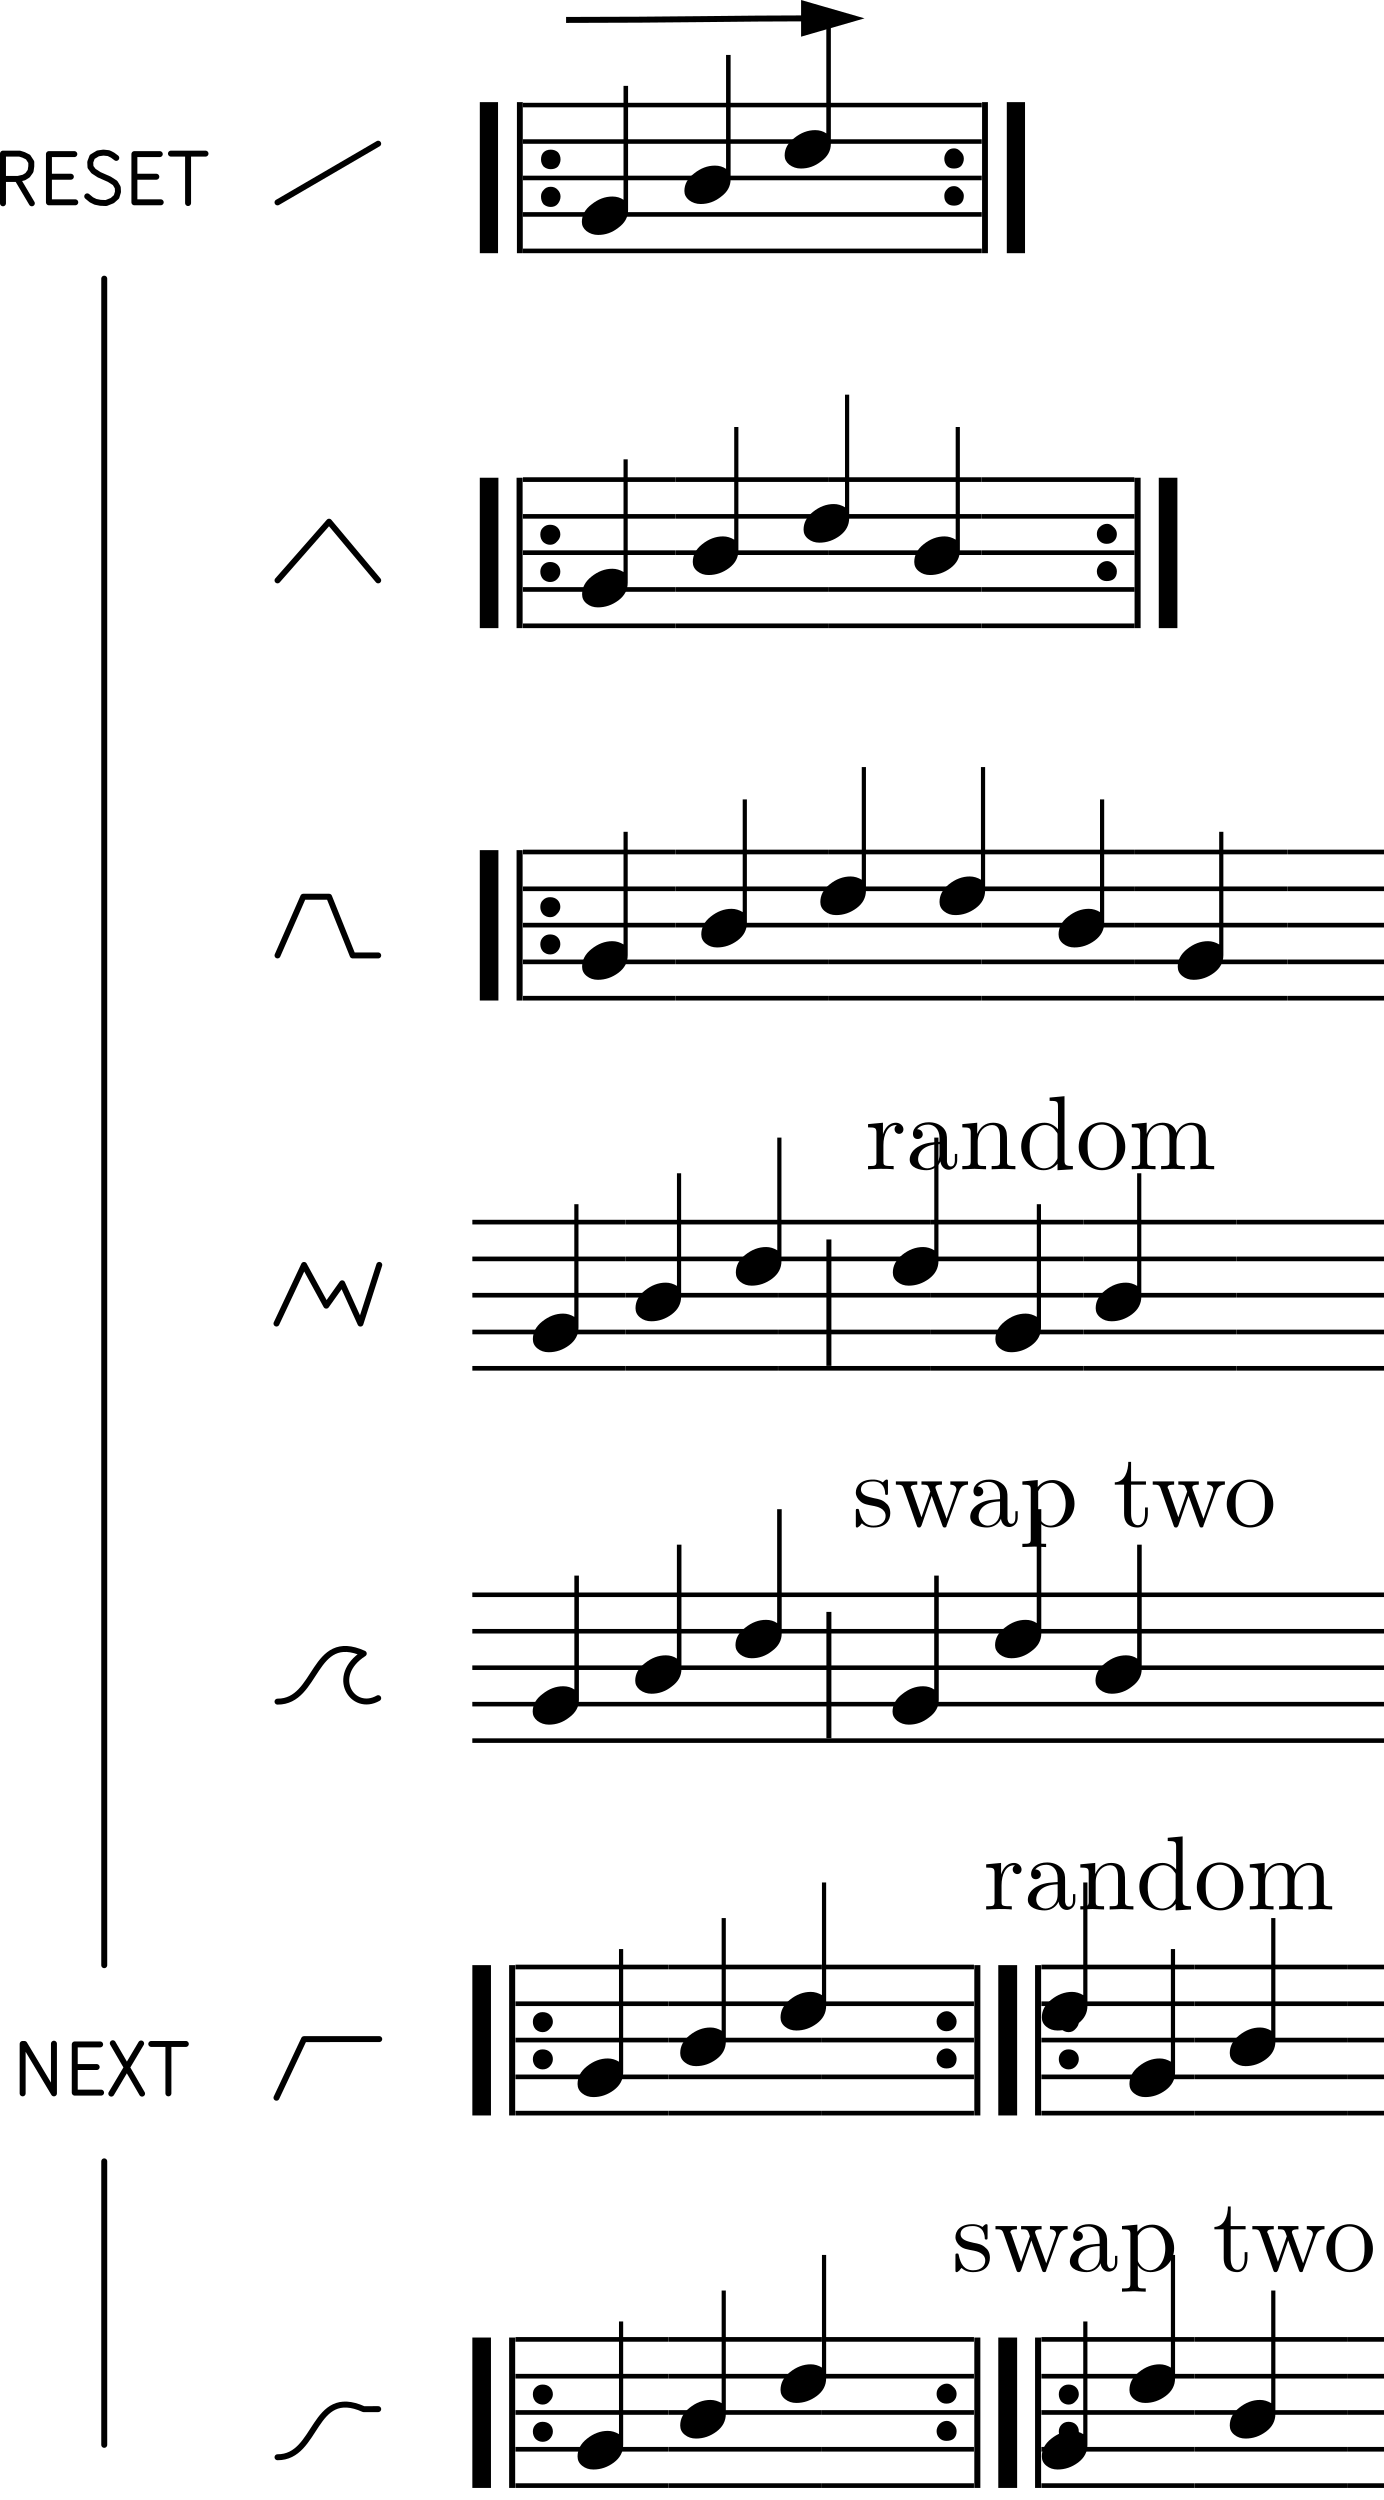
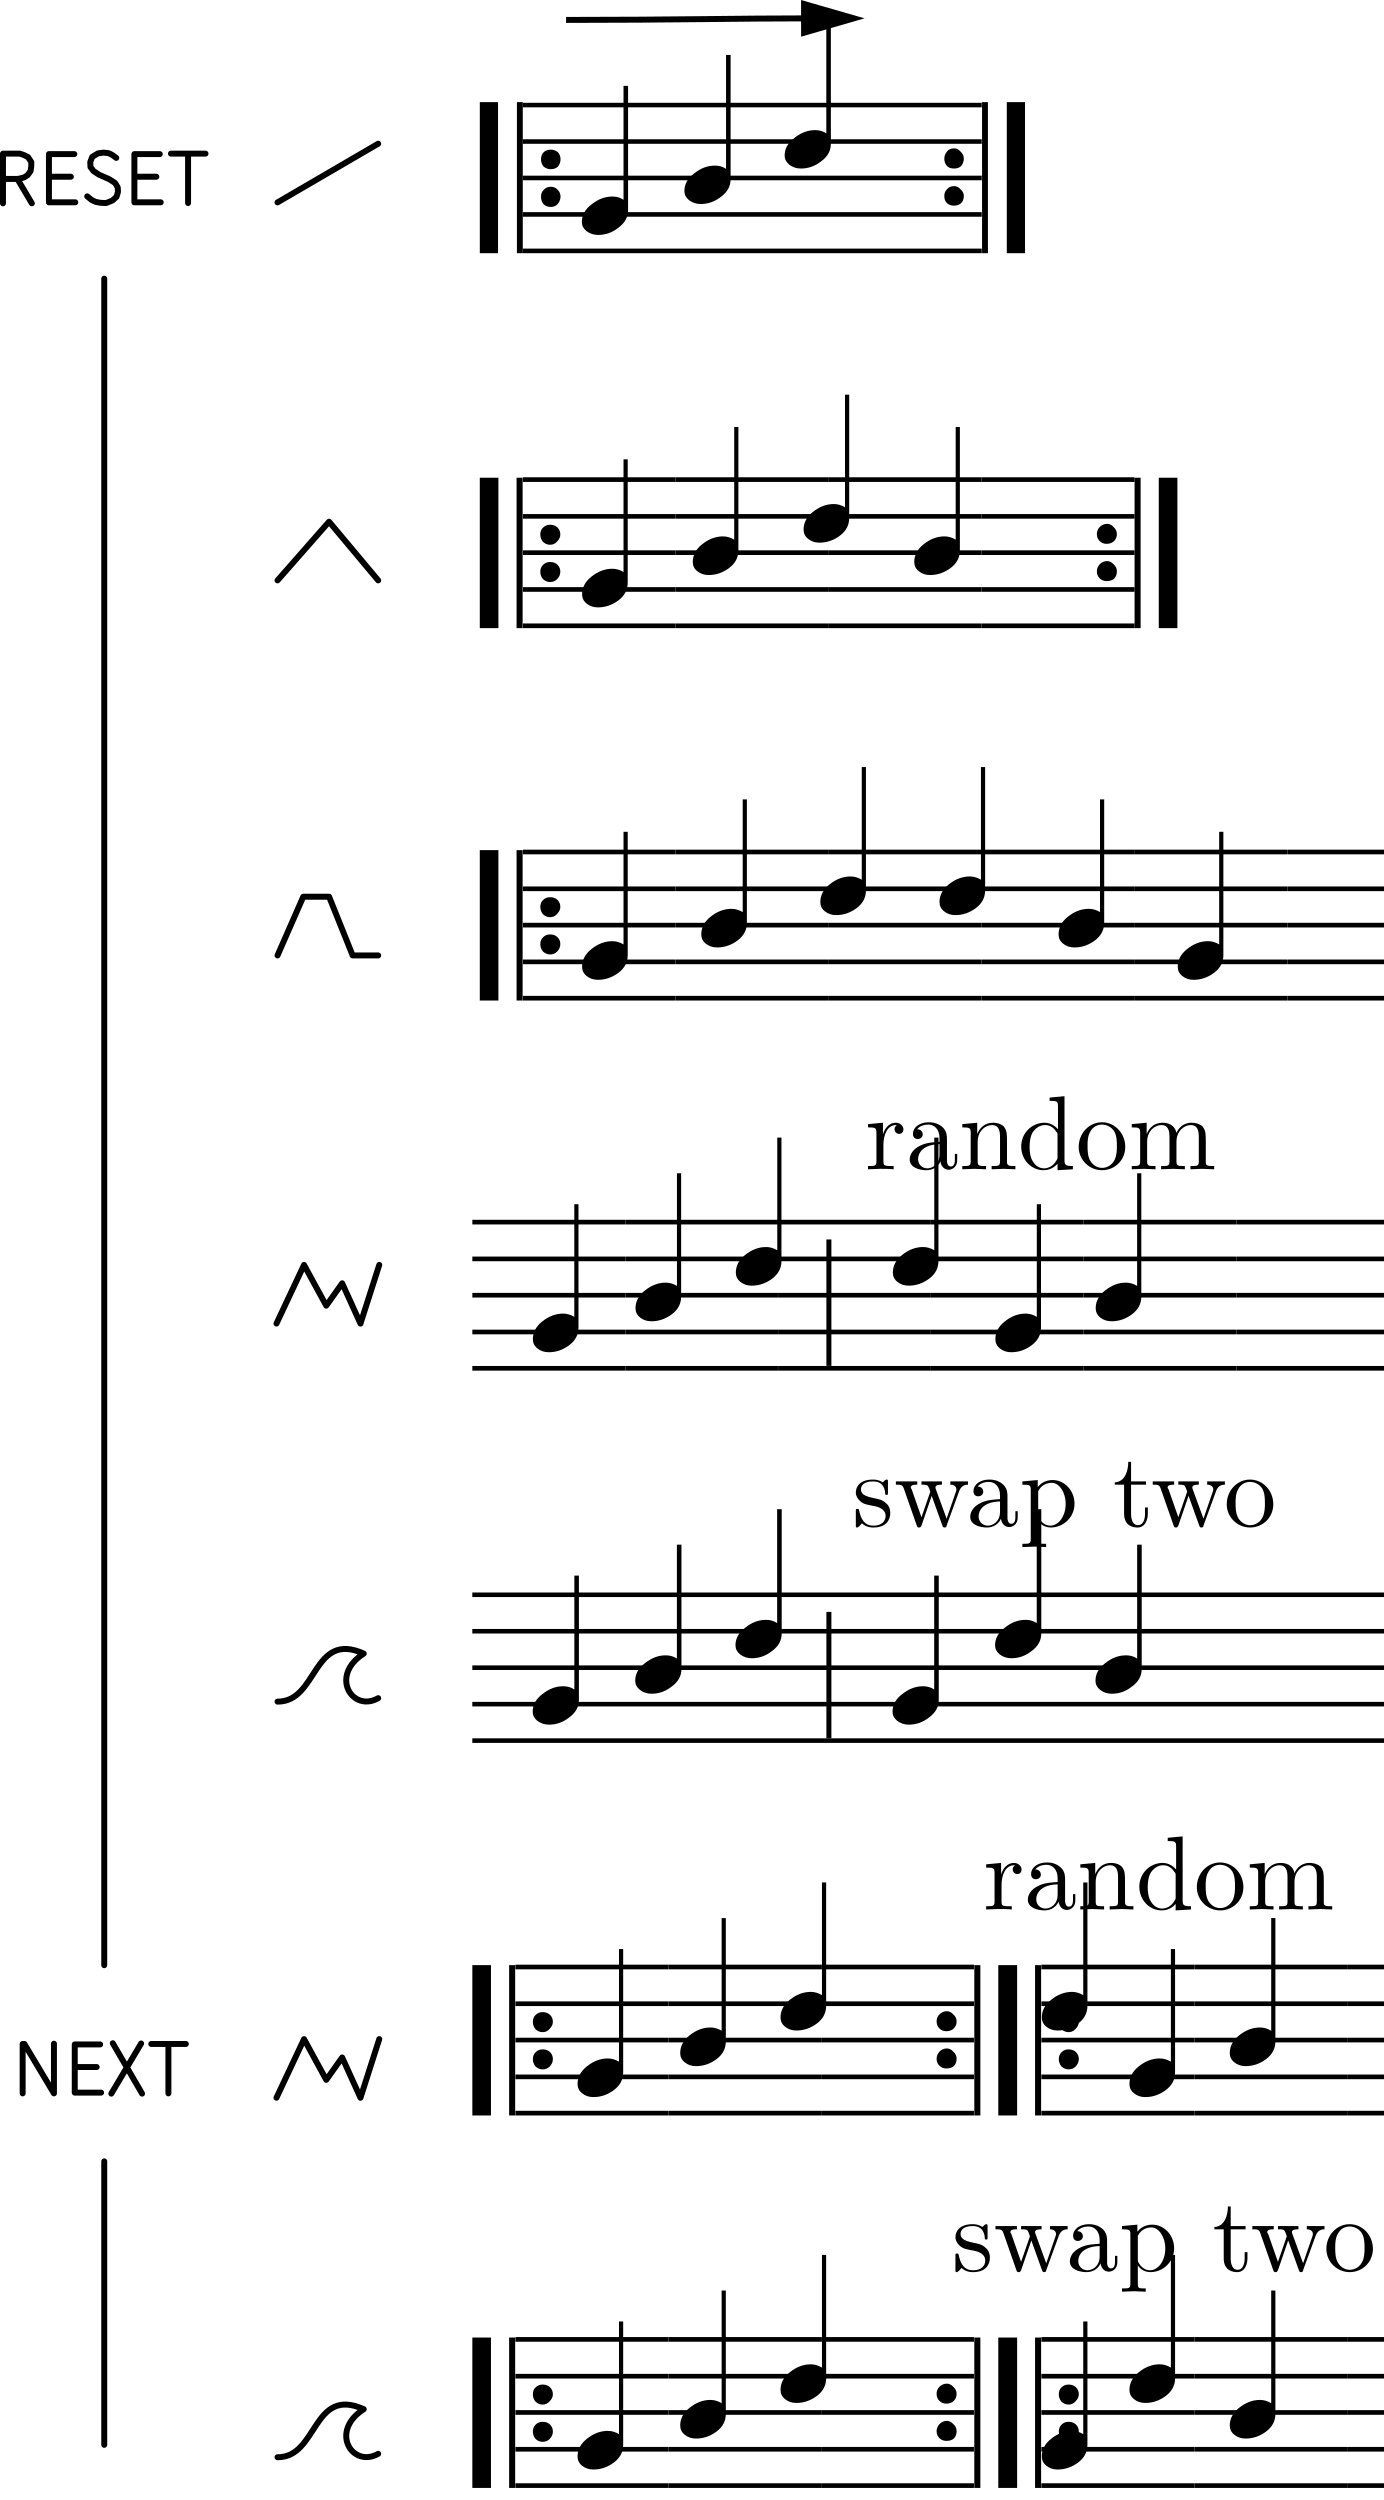
<svg xmlns="http://www.w3.org/2000/svg" width="46.427mm" height="83.909mm" viewBox="0 0 46.427 83.909" version="1.1" id="svg1">
  <defs id="defs1">
    <marker style="overflow:visible" id="Triangle-6-9-3-1-0-6-5" refX="-1" refY="0" orient="auto-start-reverse" markerWidth="2" markerHeight="1" viewBox="0 0 1 1" preserveAspectRatio="none">
      <path transform="scale(0.5)" style="fill:context-stroke;fill-rule:evenodd;stroke:context-stroke;stroke-width:1pt" d="M 5.77,0 -2.88,5 V -5 Z" id="path135-4-1-2-22-2-3-3" />
    </marker>
  </defs>
  <g id="layer1" transform="translate(-50.35742,-88.31713)">
    <text xml:space="preserve" style="font-size:6.413px;line-height:1.25;font-family:sans-serif;stroke-width:0.37" x="66.461" y="109.243" id="text31-7">
      <tspan id="tspan31-9" style="stroke-width:0.37" x="66.461" y="109.243">𝄆𝄚𝄚𝄚𝄚𝄇</tspan>
    </text>
    <text xml:space="preserve" style="font-size:6.413px;line-height:1.25;font-family:sans-serif;stroke-width:0.37" x="69.645" y="108.639" id="text34-74">
      <tspan id="tspan34-91" style="stroke-width:0.37" x="69.645" y="108.639">𝅘𝅥</tspan>
    </text>
    <text xml:space="preserve" style="font-size:6.413px;line-height:1.25;font-family:sans-serif;stroke-width:0.37" x="73.361" y="107.553" id="text34-7-7">
      <tspan id="tspan34-9-0" style="stroke-width:0.37" x="73.361" y="107.553">𝅘𝅥</tspan>
    </text>
    <text xml:space="preserve" style="font-size:6.413px;line-height:1.25;font-family:sans-serif;stroke-width:0.37" x="77.077" y="106.467" id="text34-4-6">
      <tspan id="tspan34-3-0" style="stroke-width:0.37" x="77.077" y="106.467">𝅘𝅥</tspan>
    </text>
    <text xml:space="preserve" style="font-size:6.413px;line-height:1.25;font-family:sans-serif;stroke-width:0.37" x="80.793" y="107.553" id="text34-4-6-9">
      <tspan id="tspan34-3-0-4" style="stroke-width:0.37" x="80.793" y="107.553">𝅘𝅥</tspan>
    </text>
    <text xml:space="preserve" style="font-size:6.413px;line-height:1.25;font-family:sans-serif;stroke-width:0.37" x="66.461" y="121.743" id="text31-7-3">
      <tspan id="tspan31-9-8" style="stroke-width:0.37" x="66.461" y="121.743">𝄆𝄚𝄚𝄚𝄚𝄚𝄚𝄇</tspan>
    </text>
    <text xml:space="preserve" style="font-size:6.413px;line-height:1.25;font-family:sans-serif;stroke-width:0.37" x="69.645" y="121.139" id="text34-74-5">
      <tspan id="tspan34-91-2" style="stroke-width:0.37" x="69.645" y="121.139">𝅘𝅥</tspan>
    </text>
    <text xml:space="preserve" style="font-size:6.413px;line-height:1.25;font-family:sans-serif;stroke-width:0.37" x="73.643" y="120.053" id="text34-7-7-2">
      <tspan id="tspan34-9-0-2" style="stroke-width:0.37" x="73.643" y="120.053">𝅘𝅥</tspan>
    </text>
    <text xml:space="preserve" style="font-size:6.413px;line-height:1.25;font-family:sans-serif;stroke-width:0.37" x="77.641" y="118.967" id="text34-4-6-7">
      <tspan id="tspan34-3-0-0" style="stroke-width:0.37" x="77.641" y="118.967">𝅘𝅥</tspan>
    </text>
    <text xml:space="preserve" style="font-size:6.413px;line-height:1.25;font-family:sans-serif;stroke-width:0.37" x="81.64" y="118.967" id="text34-4-6-7-3">
      <tspan id="tspan34-3-0-0-8" style="stroke-width:0.37" x="81.64" y="118.967">𝅘𝅥</tspan>
    </text>
    <text xml:space="preserve" style="font-size:6.413px;line-height:1.25;font-family:sans-serif;stroke-width:0.37" x="85.638" y="120.053" id="text34-4-6-9-3">
      <tspan id="tspan34-3-0-4-4" style="stroke-width:0.37" x="85.638" y="120.053">𝅘𝅥</tspan>
    </text>
    <text xml:space="preserve" style="font-size:6.413px;line-height:1.25;font-family:sans-serif;stroke-width:0.37" x="89.636" y="121.139" id="text34-4-6-1-6">
      <tspan id="tspan34-3-0-5-3" style="stroke-width:0.37" x="89.636" y="121.139">𝅘𝅥</tspan>
    </text>
    <g id="g35" transform="matrix(1.398405,0,0,1.398405,-447.1299,-369.3243)">
      <text xml:space="preserve" style="font-size:4.586px;line-height:1.25;font-family:sans-serif;stroke-width:0.265" x="367.269" y="333.226" id="text31">
        <tspan id="tspan31" style="stroke-width:0.265" x="367.269" y="333.226">𝄆𝄚𝄚𝄚𝄇</tspan>
      </text>
      <text xml:space="preserve" style="font-size:4.586px;line-height:1.25;font-family:sans-serif;stroke-width:0.265" x="369.546" y="332.853" id="text34">
        <tspan id="tspan34" style="stroke-width:0.265" x="369.546" y="332.853">𝅘𝅥</tspan>
      </text>
      <text xml:space="preserve" style="font-size:4.586px;line-height:1.25;font-family:sans-serif;stroke-width:0.265" x="372.007" y="332.109" id="text34-7">
        <tspan id="tspan34-9" style="stroke-width:0.265" x="372.007" y="332.109">𝅘𝅥</tspan>
      </text>
      <text xml:space="preserve" style="font-size:4.586px;line-height:1.25;font-family:sans-serif;stroke-width:0.265" x="374.414" y="331.257" id="text34-4">
        <tspan id="tspan34-3" style="stroke-width:0.265" x="374.414" y="331.257">𝅘𝅥</tspan>
      </text>
    </g>
    <path style="fill:none;stroke:#000000;stroke-width:0.2;stroke-linecap:butt;stroke-linejoin:miter;stroke-dasharray:none;stroke-opacity:1;marker-end:url(#Triangle-6-9-3-1-0-6-5)" d="m 69.357,88.986 c 3.589,0 5.82,-0.053 8.197,-0.053" id="path27-48-4-0-2-3-9-6" />
    <g id="g35-1-5" transform="matrix(1.398405,0,0,1.398405,-447.3817,-319.324)">
      <text xml:space="preserve" style="font-size:4.586px;line-height:1.25;font-family:sans-serif;stroke-width:0.265" x="367.269" y="333.226" id="text31-3-9">
        <tspan id="tspan31-5-9" style="stroke-width:0.265" x="367.269" y="333.226">𝄚𝄚𝄚𝄚𝄚𝄚</tspan>
      </text>
      <text xml:space="preserve" style="font-size:4.586px;line-height:1.25;font-family:sans-serif;stroke-width:0.265" x="368.546" y="332.853" id="text34-9-0">
        <tspan id="tspan34-34-7" style="stroke-width:0.265" x="368.546" y="332.853">𝅘𝅥</tspan>
      </text>
      <text xml:space="preserve" style="font-size:4.586px;line-height:1.25;font-family:sans-serif;stroke-width:0.265" x="371.007" y="332.109" id="text34-7-1-6">
        <tspan id="tspan34-9-5-3" style="stroke-width:0.265" x="371.007" y="332.109">𝅘𝅥</tspan>
      </text>
      <text xml:space="preserve" style="font-size:4.586px;line-height:1.25;font-family:sans-serif;stroke-width:0.265" x="373.414" y="331.257" id="text34-4-0-7">
        <tspan id="tspan34-3-8-6" style="stroke-width:0.265" x="373.414" y="331.257">𝅘𝅥</tspan>
      </text>
      <text xml:space="preserve" style="font-size:4.586px;line-height:1.25;font-family:sans-serif;stroke-width:0.265" x="377.184" y="332.853" id="text34-9-0-6">
        <tspan id="tspan34-34-7-5" style="stroke-width:0.265" x="377.184" y="332.853">𝅘𝅥</tspan>
      </text>
      <text xml:space="preserve" style="font-size:4.586px;line-height:1.25;font-family:sans-serif;stroke-width:0.265" x="379.646" y="331.257" id="text34-7-1-6-0">
        <tspan id="tspan34-9-5-3-8" style="stroke-width:0.265" x="379.646" y="331.257">𝅘𝅥</tspan>
      </text>
      <text xml:space="preserve" style="font-size:4.586px;line-height:1.25;font-family:sans-serif;stroke-width:0.265" x="382.053" y="332.109" id="text34-4-0-7-1">
        <tspan id="tspan34-3-8-6-2" style="stroke-width:0.265" x="382.053" y="332.109">𝅘𝅥</tspan>
      </text>
      <path style="fill:none;stroke:#000000;stroke-width:0.12;stroke-linecap:butt;stroke-linejoin:miter;stroke-dasharray:none;stroke-opacity:1" d="m 375.828,333.226 v -3.034" id="path36" />
    </g>
    <text xml:space="preserve" style="font-size:3.528px;line-height:1.25;font-family:sans-serif;stroke-width:0.265" x="78.974" y="139.555" id="text47">
      <tspan id="tspan47" style="font-style:normal;font-variant:normal;font-weight:normal;font-stretch:normal;font-size:3.528px;font-family:'Latin Modern Roman';-inkscape-font-specification:'Latin Modern Roman, ';stroke-width:0.265" x="78.974" y="139.555">swap two</tspan>
    </text>
    <text xml:space="preserve" style="font-size:6.413px;line-height:1.25;font-family:sans-serif;stroke-width:0.37" x="66.209" y="134.161" id="text31-3-9-7">
      <tspan id="tspan31-5-9-0" style="stroke-width:0.37" x="66.209" y="134.161">𝄚𝄚𝄚𝄚𝄚𝄚</tspan>
    </text>
    <text xml:space="preserve" style="font-size:6.413px;line-height:1.25;font-family:sans-serif;stroke-width:0.37" x="67.994" y="133.639" id="text34-9-0-0">
      <tspan id="tspan34-34-7-3" style="stroke-width:0.37" x="67.994" y="133.639">𝅘𝅥</tspan>
    </text>
    <text xml:space="preserve" style="font-size:6.413px;line-height:1.25;font-family:sans-serif;stroke-width:0.37" x="71.437" y="132.599" id="text34-7-1-6-4">
      <tspan id="tspan34-9-5-3-9" style="stroke-width:0.37" x="71.437" y="132.599">𝅘𝅥</tspan>
    </text>
    <text xml:space="preserve" style="font-size:6.413px;line-height:1.25;font-family:sans-serif;stroke-width:0.37" x="74.803" y="131.408" id="text34-4-0-7-2">
      <tspan id="tspan34-3-8-6-7" style="stroke-width:0.37" x="74.803" y="131.408">𝅘𝅥</tspan>
    </text>
    <text xml:space="preserve" style="font-size:6.413px;line-height:1.25;font-family:sans-serif;stroke-width:0.37" x="80.075" y="131.408" id="text34-9-0-6-4">
      <tspan id="tspan34-34-7-5-2" style="stroke-width:0.37" x="80.075" y="131.408">𝅘𝅥</tspan>
    </text>
    <text xml:space="preserve" style="font-size:6.413px;line-height:1.25;font-family:sans-serif;stroke-width:0.37" x="83.517" y="133.639" id="text34-7-1-6-0-5">
      <tspan id="tspan34-9-5-3-8-2" style="stroke-width:0.37" x="83.517" y="133.639">𝅘𝅥</tspan>
    </text>
    <text xml:space="preserve" style="font-size:6.413px;line-height:1.25;font-family:sans-serif;stroke-width:0.37" x="86.883" y="132.599" id="text34-4-0-7-1-4">
      <tspan id="tspan34-3-8-6-2-4" style="stroke-width:0.37" x="86.883" y="132.599">𝅘𝅥</tspan>
    </text>
    <path style="fill:none;stroke:#000000;stroke-width:0.168;stroke-linecap:butt;stroke-linejoin:miter;stroke-dasharray:none;stroke-opacity:1" d="M 78.178,134.161 V 129.918" id="path36-3" />
    <text xml:space="preserve" style="font-size:3.528px;line-height:1.25;font-family:sans-serif;stroke-width:0.265" x="79.397" y="127.563" id="text47-5">
      <tspan id="tspan47-0" style="font-style:normal;font-variant:normal;font-weight:normal;font-stretch:normal;font-size:3.528px;font-family:'Latin Modern Roman';-inkscape-font-specification:'Latin Modern Roman, ';stroke-width:0.265" x="79.397" y="127.563">random</tspan>
    </text>
    <text xml:space="preserve" style="font-size:6.413px;line-height:1.25;font-family:sans-serif;stroke-width:0.37" x="66.209" y="159.161" id="text31-3-9-7-7">
      <tspan id="tspan31-5-9-0-4" style="stroke-width:0.37" x="66.209" y="159.161">𝄆𝄚𝄚𝄚𝄇𝄆𝄚𝄚𝄚𝄇</tspan>
    </text>
    <text xml:space="preserve" style="font-size:6.413px;line-height:1.25;font-family:sans-serif;stroke-width:0.37" x="69.494" y="158.639" id="text34-9-0-0-3">
      <tspan id="tspan34-34-7-3-5" style="stroke-width:0.37" x="69.494" y="158.639">𝅘𝅥</tspan>
    </text>
    <text xml:space="preserve" style="font-size:6.413px;line-height:1.25;font-family:sans-serif;stroke-width:0.37" x="72.937" y="157.599" id="text34-7-1-6-4-6">
      <tspan id="tspan34-9-5-3-9-1" style="stroke-width:0.37" x="72.937" y="157.599">𝅘𝅥</tspan>
    </text>
    <text xml:space="preserve" style="font-size:6.413px;line-height:1.25;font-family:sans-serif;stroke-width:0.37" x="76.303" y="156.408" id="text34-4-0-7-2-4">
      <tspan id="tspan34-3-8-6-7-0" style="stroke-width:0.37" x="76.303" y="156.408">𝅘𝅥</tspan>
    </text>
    <text xml:space="preserve" style="font-size:6.413px;line-height:1.25;font-family:sans-serif;stroke-width:0.37" x="85.075" y="156.408" id="text34-9-0-6-4-3">
      <tspan id="tspan34-34-7-5-2-12" style="stroke-width:0.37" x="85.075" y="156.408">𝅘𝅥</tspan>
    </text>
    <text xml:space="preserve" style="font-size:6.413px;line-height:1.25;font-family:sans-serif;stroke-width:0.37" x="88.017" y="158.639" id="text34-7-1-6-0-5-77">
      <tspan id="tspan34-9-5-3-8-2-9" style="stroke-width:0.37" x="88.017" y="158.639">𝅘𝅥</tspan>
    </text>
    <text xml:space="preserve" style="font-size:6.413px;line-height:1.25;font-family:sans-serif;stroke-width:0.37" x="91.383" y="157.599" id="text34-4-0-7-1-4-8">
      <tspan id="tspan34-3-8-6-2-4-1" style="stroke-width:0.37" x="91.383" y="157.599">𝅘𝅥</tspan>
    </text>
    <text xml:space="preserve" style="font-size:3.528px;line-height:1.25;font-family:sans-serif;stroke-width:0.265" x="83.362" y="152.407" id="text47-5-0">
      <tspan id="tspan47-0-2" style="font-style:normal;font-variant:normal;font-weight:normal;font-stretch:normal;font-size:3.528px;font-family:'Latin Modern Roman';-inkscape-font-specification:'Latin Modern Roman, ';stroke-width:0.265" x="83.362" y="152.407">random</tspan>
    </text>
    <text xml:space="preserve" style="font-size:6.413px;line-height:1.25;font-family:sans-serif;stroke-width:0.37" x="66.209" y="171.661" id="text31-3-9-7-7-2">
      <tspan id="tspan31-5-9-0-4-0" style="stroke-width:0.37" x="66.209" y="171.661">𝄆𝄚𝄚𝄚𝄇𝄆𝄚𝄚𝄚𝄇</tspan>
    </text>
    <text xml:space="preserve" style="font-size:6.413px;line-height:1.25;font-family:sans-serif;stroke-width:0.37" x="69.494" y="171.139" id="text34-9-0-0-3-6">
      <tspan id="tspan34-34-7-3-5-8" style="stroke-width:0.37" x="69.494" y="171.139">𝅘𝅥</tspan>
    </text>
    <text xml:space="preserve" style="font-size:6.413px;line-height:1.25;font-family:sans-serif;stroke-width:0.37" x="72.937" y="170.099" id="text34-7-1-6-4-6-7">
      <tspan id="tspan34-9-5-3-9-1-4" style="stroke-width:0.37" x="72.937" y="170.099">𝅘𝅥</tspan>
    </text>
    <text xml:space="preserve" style="font-size:6.413px;line-height:1.25;font-family:sans-serif;stroke-width:0.37" x="76.303" y="168.908" id="text34-4-0-7-2-4-9">
      <tspan id="tspan34-3-8-6-7-0-2" style="stroke-width:0.37" x="76.303" y="168.908">𝅘𝅥</tspan>
    </text>
    <text xml:space="preserve" style="font-size:6.413px;line-height:1.25;font-family:sans-serif;stroke-width:0.37" x="85.075" y="171.139" id="text34-9-0-6-4-3-4">
      <tspan id="tspan34-34-7-5-2-12-4" style="stroke-width:0.37" x="85.075" y="171.139">𝅘𝅥</tspan>
    </text>
    <text xml:space="preserve" style="font-size:6.413px;line-height:1.25;font-family:sans-serif;stroke-width:0.37" x="88.017" y="168.908" id="text34-7-1-6-0-5-77-5">
      <tspan id="tspan34-9-5-3-8-2-9-9" style="stroke-width:0.37" x="88.017" y="168.908">𝅘𝅥</tspan>
    </text>
    <text xml:space="preserve" style="font-size:6.413px;line-height:1.25;font-family:sans-serif;stroke-width:0.37" x="91.383" y="170.099" id="text34-4-0-7-1-4-8-1">
      <tspan id="tspan34-3-8-6-2-4-1-2" style="stroke-width:0.37" x="91.383" y="170.099">𝅘𝅥</tspan>
    </text>
    <text xml:space="preserve" style="font-size:3.528px;line-height:1.25;font-family:sans-serif;stroke-width:0.265" x="82.317" y="164.545" id="text47-1">
      <tspan id="tspan47-2" style="font-style:normal;font-variant:normal;font-weight:normal;font-stretch:normal;font-size:3.528px;font-family:'Latin Modern Roman';-inkscape-font-specification:'Latin Modern Roman, ';stroke-width:0.265" x="82.317" y="164.545">swap two</tspan>
    </text>
    <path style="display:inline;fill:none;stroke:#000000;stroke-width:0.2;stroke-linecap:round;stroke-linejoin:round;stroke-dasharray:none;stroke-opacity:1" d="m 59.672,107.797 1.73,-1.97 1.649,1.97" id="path104-2-8-3-9-2-1-7" />
    <path style="display:inline;fill:none;stroke:#000000;stroke-width:0.2;stroke-linecap:round;stroke-linejoin:round;stroke-dasharray:none;stroke-opacity:1" d="m 59.672,120.385 0.864,-1.97 h 0.867 l 0.791,1.97 h 0.857" id="path108-5-8-19-1-0-5-9" />
    <path style="display:inline;fill:none;stroke:#000000;stroke-width:0.2;stroke-linecap:round;stroke-linejoin:round;stroke-dasharray:none;stroke-opacity:1" d="m 59.672,145.43 c 1.363,0.008 1.163,-2.391 2.894,-1.613 -1.171,0.753 -0.372,1.987 0.485,1.497" id="path115-3-5-1-3-0-0-4-0-2" />
+     <path style="display:inline;fill:none;stroke:#000000;stroke-width:0.2;stroke-linecap:round;stroke-linejoin:round;stroke-dasharray:none;stroke-opacity:1" d="m 59.672,170.791 c 1.363,0.008 1.163,-2.391 2.894,-1.613 -1.171,0.753 -0.372,1.987 0.485,1.497" id="path115-3-5-1-3-0-0-4-0-2-7" />
    <path style="display:inline;fill:none;stroke:#000000;stroke-width:0.2;stroke-linecap:round;stroke-linejoin:round;stroke-dasharray:none;stroke-opacity:1" d="m 59.637,132.74 0.925,-1.967 0.746,1.367 0.534,-0.751 0.614,1.353 0.631,-1.97" id="path113-1-4-6-8-7-4-6-0" />
-     <path style="display:inline;fill:none;stroke:#000000;stroke-width:0.2;stroke-linecap:round;stroke-linejoin:round;stroke-dasharray:none;stroke-opacity:1" d="m 59.672,170.791 c 1.363,0.008 1.163,-2.391 2.894,-1.613 l 0.485,-0.002" id="path115-3-5-1-3-0-0-4-5-5-2" />
+     <path style="display:inline;fill:none;stroke:#000000;stroke-width:0.2;stroke-linecap:round;stroke-linejoin:round;stroke-dasharray:none;stroke-opacity:1" d="m 59.637,158.724 0.925,-1.967 0.746,1.367 0.534,-0.751 0.614,1.353 0.631,-1.97" id="path113-1-4-6-8-7-4-6-0-9" />
    <path style="display:inline;fill:none;stroke:#000000;stroke-width:0.2;stroke-linecap:round;stroke-linejoin:round;stroke-dasharray:none;stroke-opacity:1" d="M 53.856,97.67 V 154.276" id="path387-3-4" />
    <path style="display:inline;fill:none;stroke:#000000;stroke-width:0.2;stroke-linecap:round;stroke-linejoin:round;stroke-dasharray:none;stroke-opacity:1" d="m 53.856,160.86 v 9.515" id="path388-1-76" />
    <g id="g1" transform="translate(31.83664,-24.90982)">
      <path style="display:inline;fill:none;stroke:#000000;stroke-width:0.2;stroke-linecap:round;stroke-linejoin:round;stroke-dasharray:none;stroke-opacity:1" d="m 27.835,120.02 3.379,-1.97" id="path103-7-9-22-2-9-6-8" />
      <g style="display:inline;fill:none;stroke:#000000;stroke-width:0.2;stroke-linecap:round;stroke-linejoin:round;stroke-dasharray:none" id="g192-6" transform="translate(-424.3095,-108.9794)">
        <g transform="translate(442.589,229.08)" id="g191-2" style="stroke-width:0.2;stroke-dasharray:none">
          <path d="M 129,18.9 V 649 h 211 l 51,-16 56,-28 41,-63 v -54 l -9,-60 -38,-53 -47,-29 -76,-18 H 132 312 L 495,18.9" style="stroke-width:75.591;stroke-dasharray:none" transform="scale(0.00264583,-0.00264583)" id="path187-47" />
          <path d="M 466,31.5 H 132 V 356 H 410 132 v 287 h 322" style="stroke-width:75.591;stroke-dasharray:none" transform="matrix(0.00264583,0,0,-0.00264583,1.53458,0)" id="path188-9" />
          <path d="m 78.8,107 53.2,-44 51,-25.2 63,-12.6 72,-3.1 79,31.5 53,47.4 19,63 -3,56 -34,57 -73,47 -129,57 -72,47 -38,51 -3,63 25,66 72,44 70,10 66,-7 50,-25 47,-35" style="stroke-width:75.591;stroke-dasharray:none" transform="matrix(0.00264583,0,0,-0.00264583,2.96068,0)" id="path189-3" />
          <path d="M 466,31.5 H 132 V 356 H 410 132 v 287 h 322" style="stroke-width:75.591;stroke-dasharray:none" transform="matrix(0.00264583,0,0,-0.00264583,4.40266,0)" id="path190-9" />
          <path d="M 274,22.1 V 649 H 56.7 495" style="stroke-width:75.591;stroke-dasharray:none" transform="matrix(0.00264583,0,0,-0.00264583,5.82876,0)" id="path191-2" />
        </g>
      </g>
    </g>
-     <g id="g2" transform="translate(31.83664,17.7477)">
-       <path style="display:inline;fill:none;stroke:#000000;stroke-width:0.2;stroke-linecap:round;stroke-linejoin:round;stroke-dasharray:none;stroke-opacity:1" d="m 27.8,140.977 0.925,-1.967 2.524,-0.001" id="path113-1-4-6-8-7-4-2-0-37" />
-       <g style="display:inline;fill:none;stroke:#000000;stroke-width:0.2;stroke-linecap:round;stroke-linejoin:round;stroke-dasharray:none" id="g196-8" transform="translate(-424.7645,-93.11307)">
-         <g transform="translate(443.712,234.002)" id="g195-3" style="stroke-width:0.2;stroke-dasharray:none">
-           <path d="M 126,22.1 V 649 h 22 L 523,22.1 V 652" style="stroke-width:75.591;stroke-dasharray:none" transform="scale(0.00264583,-0.00264583)" id="path192-0" />
-           <path d="M 466,31.5 H 132 V 356 H 410 132 v 287 h 322" style="stroke-width:75.591;stroke-dasharray:none" transform="matrix(0.00264583,0,0,-0.00264583,1.73302,0)" id="path193-1" />
-           <path d="M 56.7,18.9 435,655 M 75.6,658 447,18.9" style="stroke-width:75.591;stroke-dasharray:none" transform="matrix(0.00264583,0,0,-0.00264583,3.15912,0)" id="path194-7" />
-           <path d="M 274,22.1 V 649 H 56.7 495" style="stroke-width:75.591;stroke-dasharray:none" transform="matrix(0.00264583,0,0,-0.00264583,4.50056,0)" id="path195-8" />
-         </g>
+     <g style="display:inline;fill:none;stroke:#000000;stroke-width:0.2;stroke-linecap:round;stroke-linejoin:round;stroke-dasharray:none" id="g196-8" transform="translate(-392.9278,-75.36537)">
+       <g transform="translate(443.712,234.002)" id="g195-3" style="stroke-width:0.2;stroke-dasharray:none">
+         <path d="M 126,22.1 V 649 h 22 L 523,22.1 V 652" style="stroke-width:75.591;stroke-dasharray:none" transform="scale(0.00264583,-0.00264583)" id="path192-0" />
+         <path d="M 466,31.5 H 132 V 356 H 410 132 v 287 h 322" style="stroke-width:75.591;stroke-dasharray:none" transform="matrix(0.00264583,0,0,-0.00264583,1.73302,0)" id="path193-1" />
+         <path d="M 56.7,18.9 435,655 M 75.6,658 447,18.9" style="stroke-width:75.591;stroke-dasharray:none" transform="matrix(0.00264583,0,0,-0.00264583,3.15912,0)" id="path194-7" />
+         <path d="M 274,22.1 V 649 H 56.7 495" style="stroke-width:75.591;stroke-dasharray:none" transform="matrix(0.00264583,0,0,-0.00264583,4.50056,0)" id="path195-8" />
      </g>
    </g>
  </g>
</svg>
